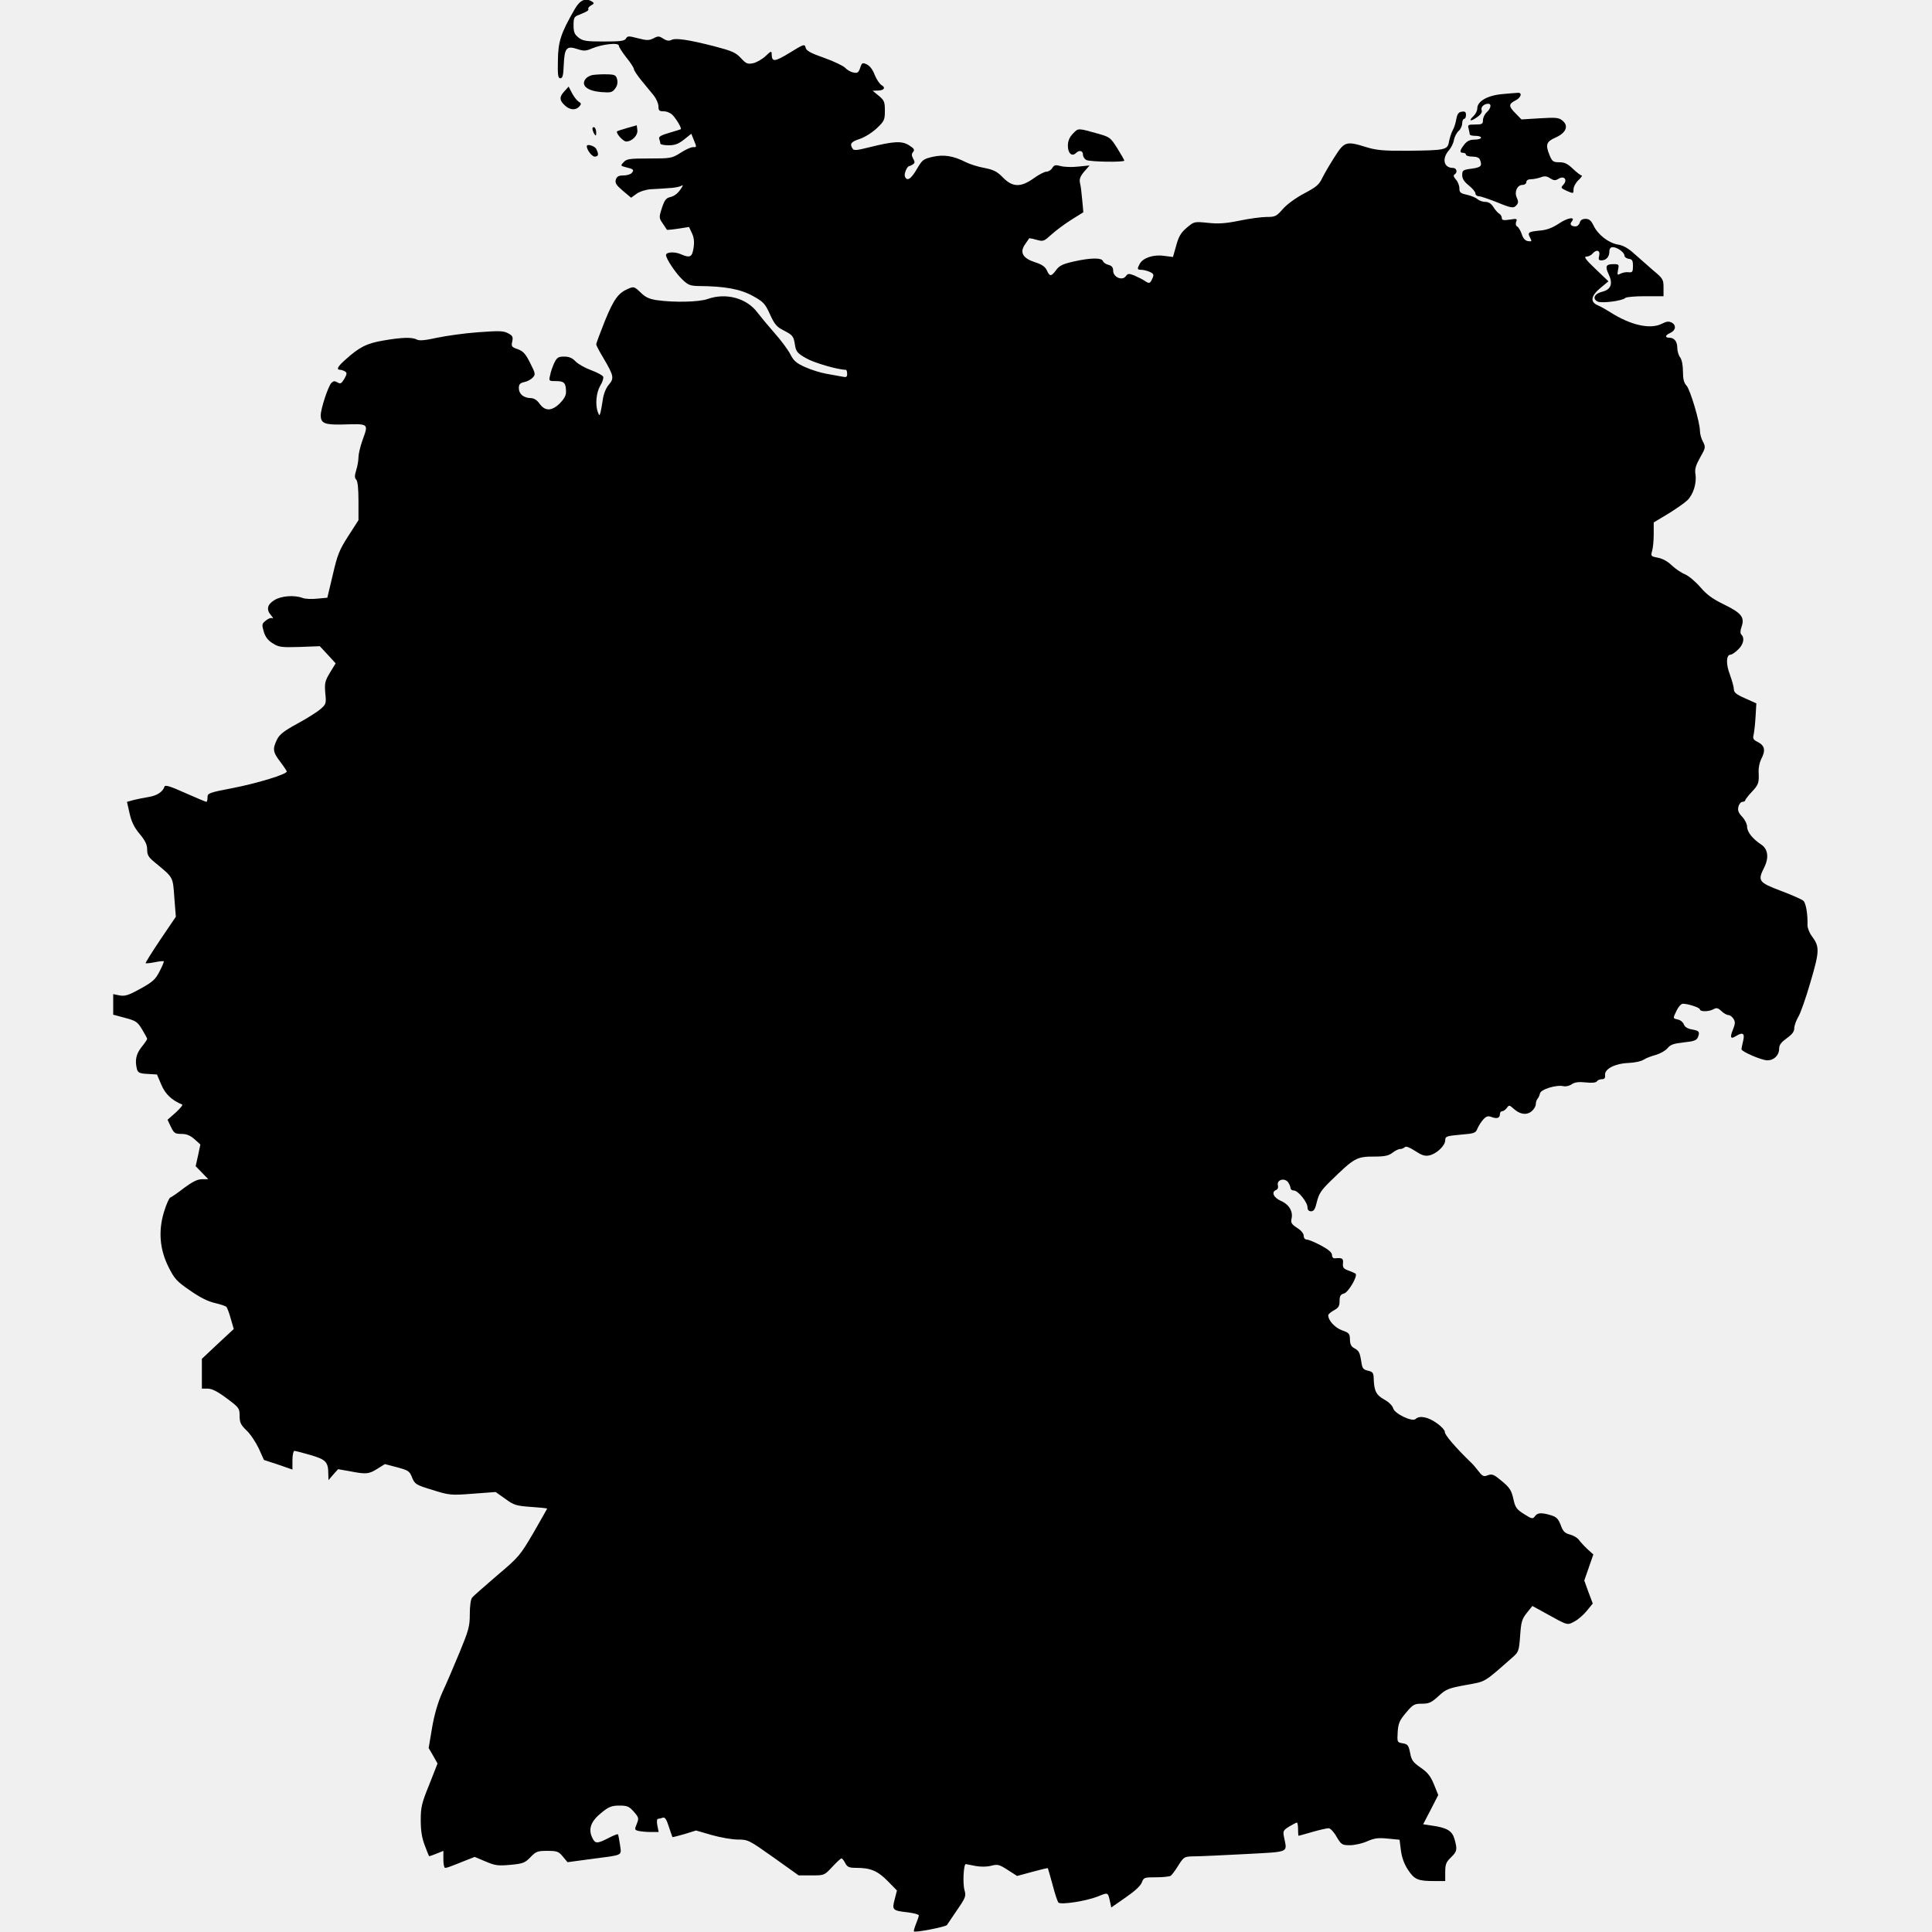
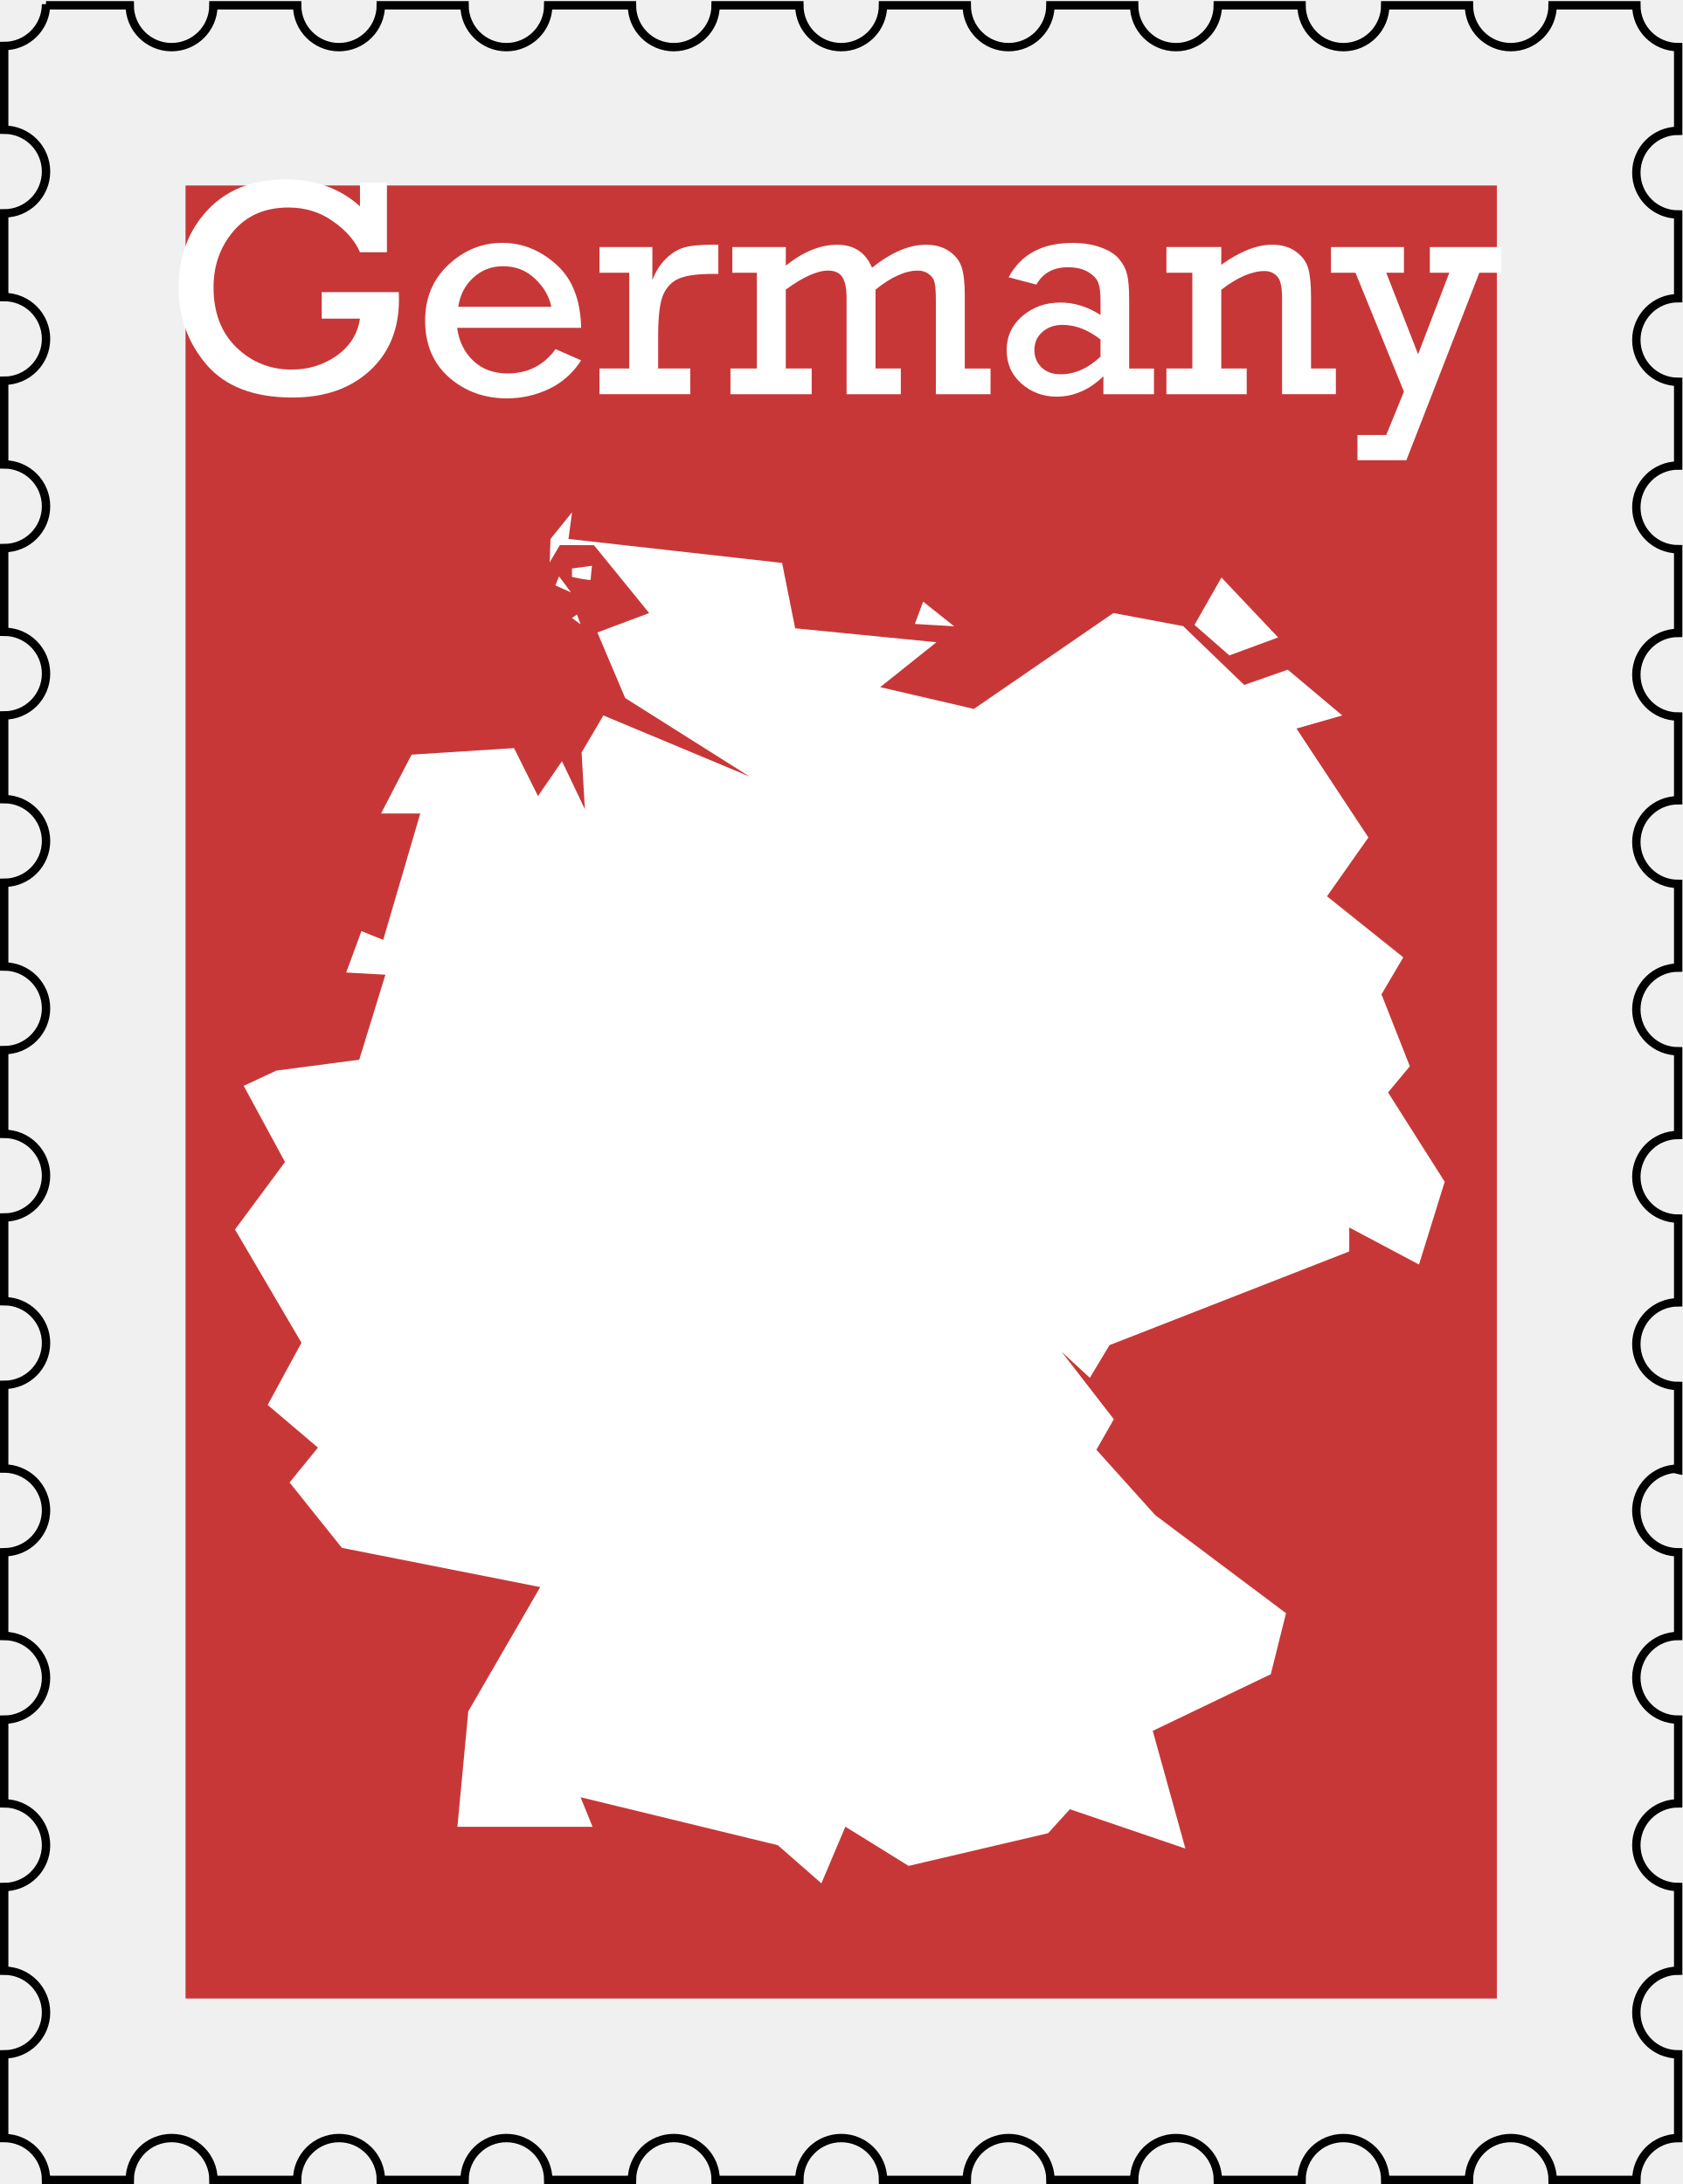
- <svg xmlns="http://www.w3.org/2000/svg" version="1.0" width="1024pt" height="1024pt" viewBox="0 0 1024 1024" preserveAspectRatio="xMidYMid meet">
-   <g transform="translate(0,1024) scale(0.1,-0.1)">
-     <path d="M3047 10193 c-74 -128 -89 -173 -90 -273 -2 -79 1 -95 13 -95 12 0 16 16 18 72 4 89 15 102 72 83 34 -11 45 -11 77 3 55 23 143 33 143 15 0 -7 18 -35 40 -63 22 -27 40 -55 40 -62 0 -6 18 -33 40 -60 21 -26 51 -62 65 -79 14 -18 25 -44 25 -58 0 -22 4 -26 28 -26 17 0 37 -9 49 -22 22 -25 47 -68 41 -73 -2 -1 -29 -10 -61 -19 -45 -13 -57 -21 -53 -32 3 -9 6 -20 6 -25 0 -5 20 -9 44 -9 33 0 52 7 81 30 l39 31 13 -32 c16 -40 17 -39 -5 -39 -10 0 -39 -13 -65 -30 -46 -29 -52 -30 -166 -30 -104 0 -120 -2 -136 -20 -17 -18 -16 -19 11 -26 42 -10 46 -14 33 -30 -6 -8 -26 -14 -45 -14 -25 0 -34 -5 -40 -22 -5 -18 2 -29 37 -59 l44 -37 29 21 c17 12 49 22 75 24 25 1 69 4 96 6 28 1 56 7 64 11 10 7 12 5 6 -5 -18 -31 -38 -48 -64 -54 -21 -5 -29 -16 -43 -58 -16 -50 -15 -53 5 -82 11 -16 21 -31 22 -33 1 -1 28 1 60 6 l57 9 15 -32 c11 -23 14 -46 9 -79 -8 -50 -18 -55 -71 -32 -32 13 -75 10 -75 -6 0 -19 50 -94 85 -128 32 -31 43 -35 88 -36 139 -1 220 -16 286 -52 58 -32 66 -41 92 -98 24 -53 36 -67 72 -85 50 -26 53 -30 61 -80 5 -32 13 -42 59 -68 41 -24 169 -61 210 -61 4 0 7 -10 7 -21 0 -18 -4 -20 -27 -15 -16 3 -53 10 -83 15 -30 5 -81 21 -112 35 -47 21 -61 33 -79 68 -12 24 -50 75 -84 113 -34 39 -74 87 -90 108 -57 77 -167 107 -265 72 -46 -16 -176 -19 -268 -6 -40 6 -61 15 -87 41 -31 30 -36 32 -62 21 -56 -23 -79 -55 -127 -172 -25 -63 -46 -119 -46 -124 0 -5 17 -38 39 -74 55 -94 57 -106 27 -141 -15 -18 -27 -49 -31 -78 -4 -26 -9 -56 -12 -67 -6 -20 -6 -20 -14 0 -15 39 -9 103 12 140 12 19 19 41 16 48 -3 8 -32 23 -64 35 -33 12 -70 33 -83 47 -17 18 -34 25 -60 25 -31 0 -38 -5 -52 -33 -8 -17 -19 -47 -22 -65 -8 -32 -7 -32 32 -32 43 0 52 -10 52 -59 0 -18 -12 -38 -33 -59 -43 -42 -78 -42 -107 -2 -14 20 -30 30 -48 30 -37 1 -62 22 -62 53 0 20 6 27 29 32 16 3 36 14 45 24 15 16 14 22 -14 77 -24 48 -36 62 -65 73 -33 11 -36 15 -30 41 5 25 2 31 -23 44 -24 13 -49 13 -158 5 -71 -5 -169 -19 -217 -29 -63 -14 -94 -17 -107 -10 -26 14 -81 12 -179 -5 -89 -15 -128 -36 -201 -102 -41 -36 -49 -53 -27 -53 6 0 18 -4 26 -9 11 -7 10 -14 -4 -39 -16 -26 -21 -28 -36 -19 -15 9 -22 8 -33 -3 -17 -19 -56 -136 -56 -171 0 -42 20 -51 112 -49 147 4 142 8 108 -87 -11 -32 -20 -70 -20 -86 0 -17 -5 -47 -12 -69 -9 -29 -9 -41 0 -50 8 -8 12 -49 12 -114 l0 -101 -54 -84 c-47 -73 -58 -100 -82 -205 l-29 -122 -53 -5 c-30 -3 -65 -2 -79 4 -43 16 -113 11 -149 -12 -38 -23 -44 -51 -16 -82 9 -11 12 -17 6 -14 -7 4 -22 -1 -35 -12 -21 -17 -22 -21 -11 -59 9 -29 23 -47 48 -62 31 -20 46 -22 142 -19 l107 4 42 -45 42 -46 -30 -49 c-27 -45 -29 -56 -25 -108 6 -56 4 -60 -25 -85 -17 -15 -72 -50 -122 -77 -72 -39 -96 -58 -109 -85 -24 -50 -22 -66 17 -117 19 -25 35 -49 35 -52 0 -15 -155 -62 -282 -87 -131 -25 -138 -28 -138 -50 0 -13 -3 -24 -6 -24 -3 0 -54 21 -112 47 -80 36 -107 44 -110 34 -9 -28 -40 -48 -83 -55 -24 -4 -60 -11 -80 -16 l-36 -10 14 -62 c10 -44 25 -75 54 -109 29 -35 39 -56 39 -82 0 -29 7 -41 43 -70 97 -80 93 -73 101 -185 l8 -101 -82 -121 c-45 -67 -80 -123 -78 -125 2 -2 23 0 48 5 25 5 46 7 48 5 2 -2 -8 -26 -22 -53 -22 -43 -36 -56 -101 -92 -63 -35 -82 -41 -111 -36 l-34 7 0 -54 0 -55 63 -17 c57 -15 66 -21 90 -61 15 -25 27 -47 27 -50 0 -4 -13 -23 -30 -44 -29 -37 -36 -71 -24 -117 5 -18 14 -23 56 -25 l50 -3 23 -54 c20 -49 56 -83 110 -105 6 -2 -10 -21 -34 -43 l-43 -38 18 -38 c16 -33 22 -37 56 -37 27 0 46 -8 69 -28 l31 -28 -12 -57 -13 -58 33 -34 34 -35 -33 0 c-24 0 -50 -13 -95 -46 -33 -26 -67 -49 -73 -51 -7 -3 -22 -37 -34 -77 -31 -102 -22 -200 25 -293 30 -60 43 -75 112 -122 51 -36 96 -59 132 -67 30 -7 58 -16 62 -21 4 -4 15 -32 23 -62 l16 -55 -85 -79 -84 -79 0 -79 0 -79 31 0 c22 0 52 -15 100 -51 66 -49 69 -53 69 -93 0 -35 6 -48 36 -77 20 -18 49 -62 65 -95 l28 -62 76 -25 75 -26 0 50 c0 27 5 49 10 49 6 0 45 -10 86 -22 82 -24 94 -37 94 -101 l1 -32 25 29 26 29 63 -11 c87 -17 100 -15 145 13 l40 25 65 -17 c59 -16 66 -20 79 -54 15 -36 20 -39 108 -66 90 -28 97 -29 214 -20 l121 9 51 -36 c46 -34 58 -37 136 -43 47 -3 86 -7 86 -9 0 -1 -33 -59 -72 -127 -71 -121 -77 -129 -193 -227 -66 -57 -126 -109 -133 -118 -7 -9 -12 -45 -12 -88 0 -64 -6 -85 -55 -204 -30 -73 -71 -168 -91 -211 -23 -52 -42 -116 -54 -187 l-18 -107 24 -41 23 -41 -44 -112 c-40 -98 -45 -120 -45 -188 0 -55 6 -94 21 -133 11 -30 22 -56 23 -58 2 -1 19 5 39 13 l37 15 0 -45 c0 -25 4 -45 9 -45 10 0 19 3 106 38 l51 20 57 -24 c51 -22 67 -24 132 -18 66 6 77 10 106 40 30 31 38 34 90 34 51 0 60 -3 82 -30 l25 -30 119 16 c182 24 167 16 159 77 -4 28 -9 53 -11 55 -2 2 -20 -5 -42 -16 -70 -36 -78 -36 -95 0 -21 46 -5 87 52 132 37 30 53 36 93 36 41 0 51 -4 76 -32 27 -31 28 -35 16 -65 -12 -29 -12 -32 8 -37 12 -3 41 -6 65 -6 l43 0 -7 35 c-4 22 -2 35 4 35 6 0 17 3 25 6 11 4 20 -9 32 -48 10 -29 18 -54 19 -55 1 -1 30 6 64 16 l61 19 83 -24 c46 -13 108 -24 139 -24 54 0 59 -3 189 -95 l133 -95 68 0 c68 0 68 0 110 45 23 25 45 45 49 45 4 0 13 -11 20 -25 11 -21 21 -25 59 -25 75 0 113 -16 166 -70 l49 -50 -12 -47 c-15 -56 -12 -60 71 -69 31 -4 57 -11 57 -16 0 -5 -7 -25 -15 -45 -8 -20 -13 -38 -11 -40 7 -7 168 24 175 34 3 5 28 41 54 80 45 65 48 73 39 105 -10 35 -5 138 7 138 3 -1 26 -5 51 -10 28 -5 59 -5 83 1 35 9 43 7 88 -22 l50 -32 81 22 c44 12 81 21 82 19 1 -2 12 -41 25 -88 12 -47 26 -89 31 -94 13 -13 147 8 208 32 56 23 54 24 66 -30 l6 -28 76 53 c48 33 80 62 86 80 10 26 13 27 76 27 37 0 72 4 77 8 6 4 24 28 40 54 30 47 31 48 85 49 30 0 152 6 270 12 240 13 222 6 206 88 -7 34 -5 38 27 58 19 11 37 21 41 21 3 0 6 -16 6 -35 0 -19 1 -35 3 -35 1 0 34 9 72 20 38 11 77 20 87 20 9 0 28 -20 42 -45 25 -42 29 -45 71 -45 24 0 65 9 92 21 39 17 59 19 109 14 l62 -6 7 -56 c5 -38 17 -72 38 -104 35 -52 52 -59 143 -59 l54 0 0 48 c0 41 5 53 30 77 33 32 35 42 19 98 -12 43 -40 60 -120 71 l-46 7 40 77 40 78 -23 57 c-18 44 -34 63 -70 88 -40 28 -49 39 -56 78 -8 40 -13 47 -39 51 -30 5 -30 6 -27 60 3 46 10 62 44 102 37 44 44 48 84 48 38 0 51 6 88 40 40 37 52 42 145 59 109 20 91 9 247 146 33 29 35 34 41 115 5 74 10 90 36 122 l29 36 71 -39 c119 -66 113 -64 152 -43 20 10 49 36 66 57 l31 38 -23 61 -22 61 24 69 24 69 -32 29 c-18 17 -38 39 -45 49 -8 11 -29 23 -48 28 -27 7 -36 17 -48 50 -13 33 -22 43 -52 52 -51 15 -71 14 -85 -6 -11 -15 -16 -14 -57 12 -40 25 -47 35 -57 81 -10 45 -20 60 -61 94 -42 35 -51 39 -74 31 -22 -9 -28 -6 -50 22 -14 18 -31 38 -38 44 -81 78 -142 149 -140 163 1 8 -18 30 -43 47 -45 33 -92 42 -112 22 -17 -17 -112 28 -119 57 -4 14 -23 33 -47 46 -43 24 -54 46 -56 110 -1 32 -5 37 -30 43 -26 6 -31 12 -36 49 -8 49 -12 57 -40 72 -14 8 -20 22 -20 45 -1 31 -5 35 -42 48 -38 14 -73 52 -73 80 0 6 14 17 30 26 24 13 30 22 30 49 0 27 5 35 23 40 23 5 74 92 62 105 -4 3 -21 11 -38 17 -26 9 -31 16 -29 38 3 26 -4 30 -40 27 -12 -2 -18 5 -18 17 0 13 -18 29 -59 51 -32 17 -66 31 -75 31 -9 0 -16 8 -16 20 0 12 -14 29 -35 42 -29 19 -34 27 -30 47 10 39 -12 77 -56 96 -40 18 -52 48 -25 58 9 4 12 14 9 25 -7 29 35 41 54 16 7 -10 13 -24 13 -31 0 -7 8 -13 18 -13 22 0 72 -62 72 -89 0 -14 7 -21 19 -21 15 0 22 12 31 51 10 41 23 61 69 106 131 128 140 133 239 133 51 0 73 5 92 20 14 11 32 20 41 20 8 0 19 4 25 10 6 6 25 -1 54 -20 35 -23 52 -29 75 -24 39 8 85 52 85 80 0 21 6 23 81 30 75 6 81 9 90 33 6 14 20 36 31 48 16 17 25 20 45 12 28 -10 43 -5 43 17 0 8 5 14 11 14 7 0 18 8 25 17 12 17 14 17 36 -3 34 -31 69 -36 96 -14 12 10 22 27 22 37 0 10 4 23 9 29 5 5 11 18 13 28 3 22 88 48 125 39 12 -3 32 2 43 10 16 11 37 14 75 10 33 -4 55 -1 59 6 4 6 16 11 26 11 14 0 19 6 17 22 -3 32 52 61 123 64 32 1 68 9 81 17 13 9 43 20 66 26 23 7 50 22 61 35 15 19 32 25 86 31 56 6 69 11 76 29 10 28 6 33 -34 40 -22 4 -37 14 -41 26 -4 11 -17 23 -31 26 -29 7 -28 5 -7 49 9 19 24 35 32 35 29 0 91 -21 91 -30 0 -13 47 -13 72 1 16 9 24 7 42 -10 12 -12 29 -21 37 -21 8 0 20 -9 27 -20 10 -16 9 -27 -3 -57 -17 -41 -13 -53 15 -35 37 23 49 16 39 -25 -5 -21 -9 -41 -9 -44 0 -13 108 -59 137 -59 36 0 63 27 63 63 0 19 11 33 40 54 28 20 40 35 40 53 0 14 10 41 21 60 12 19 41 102 65 185 48 163 49 187 8 242 -14 18 -24 45 -24 60 2 56 -8 115 -21 128 -8 8 -61 31 -119 53 -119 45 -125 53 -90 123 27 53 21 100 -17 124 -44 29 -73 66 -73 93 0 14 -12 38 -26 53 -20 21 -25 34 -20 53 3 14 13 26 21 26 8 0 15 4 15 8 0 4 16 25 35 45 36 38 39 48 36 107 -1 19 5 49 13 65 25 47 20 72 -15 91 -27 13 -30 19 -24 42 3 15 8 58 10 96 l4 68 -60 27 c-46 20 -59 31 -59 47 0 12 -10 47 -21 78 -22 56 -20 106 3 106 7 0 25 12 40 27 29 27 36 61 18 79 -7 7 -7 21 1 43 17 49 -1 72 -93 117 -60 29 -92 52 -126 92 -25 29 -62 60 -81 68 -20 8 -52 30 -71 48 -21 21 -50 36 -73 40 -37 7 -38 9 -31 34 5 15 9 55 9 90 l0 63 75 45 c41 25 87 57 103 72 32 31 51 92 43 140 -4 26 2 46 25 87 29 51 30 55 15 84 -9 16 -16 42 -16 57 0 45 -51 218 -71 240 -14 15 -19 35 -19 75 0 33 -6 63 -15 75 -8 10 -15 33 -15 50 0 34 -16 54 -42 54 -25 0 -23 13 4 25 30 13 34 41 9 55 -16 8 -28 7 -53 -6 -61 -31 -165 -8 -273 61 -22 14 -52 31 -67 37 -41 18 -36 50 15 92 l42 35 -69 66 c-51 48 -63 65 -48 65 11 0 25 7 32 15 21 25 43 19 36 -10 -5 -20 -3 -25 12 -25 25 0 42 19 42 47 0 15 6 23 18 23 24 0 62 -28 62 -45 0 -7 10 -15 23 -17 18 -2 22 -9 22 -38 0 -31 -3 -35 -23 -33 -13 2 -32 -2 -42 -7 -18 -10 -19 -8 -14 20 6 28 5 30 -24 30 -40 0 -46 -11 -26 -53 24 -51 13 -81 -33 -93 -42 -10 -55 -37 -26 -52 20 -11 132 3 148 19 5 5 52 9 105 9 l97 0 0 46 c0 43 -3 48 -56 92 -30 26 -75 66 -100 88 -32 29 -59 44 -87 48 -49 9 -105 52 -128 101 -13 26 -23 35 -42 35 -17 0 -28 -7 -31 -20 -3 -11 -13 -20 -22 -20 -24 0 -33 11 -21 25 23 28 -20 22 -66 -9 -35 -23 -64 -35 -102 -38 -62 -6 -67 -10 -52 -38 10 -19 9 -21 -11 -18 -15 2 -26 14 -33 36 -6 18 -17 37 -24 41 -8 4 -10 15 -6 26 7 16 3 17 -34 11 -33 -5 -42 -3 -42 8 0 8 -6 19 -13 23 -8 4 -22 20 -32 36 -11 18 -26 27 -43 27 -14 0 -33 7 -42 15 -9 8 -34 18 -56 23 -33 7 -39 12 -39 34 0 14 -8 35 -18 46 -12 13 -15 22 -8 27 18 11 12 35 -8 35 -50 0 -60 51 -20 95 10 12 22 35 25 52 3 18 15 40 25 49 11 9 19 28 19 41 0 12 5 23 10 23 6 0 10 9 10 21 0 15 -5 20 -22 17 -17 -2 -24 -12 -29 -38 -3 -19 -11 -46 -19 -60 -8 -14 -16 -41 -20 -60 -7 -45 -19 -47 -220 -49 -129 -1 -166 3 -218 19 -106 33 -116 30 -166 -48 -24 -37 -54 -88 -66 -112 -18 -39 -33 -51 -97 -85 -44 -23 -92 -58 -113 -82 -35 -40 -41 -43 -88 -43 -27 0 -92 -9 -145 -20 -73 -15 -111 -17 -166 -11 -71 7 -72 7 -111 -26 -31 -26 -43 -47 -56 -95 l-17 -60 -48 6 c-56 8 -111 -11 -128 -42 -15 -28 -14 -32 9 -32 10 0 30 -5 44 -11 21 -10 23 -15 14 -35 -13 -28 -17 -29 -43 -11 -11 7 -35 19 -53 27 -29 11 -34 11 -45 -4 -19 -26 -67 -5 -67 29 0 18 -7 26 -24 31 -14 3 -27 12 -30 20 -7 19 -66 18 -155 -2 -58 -13 -76 -22 -93 -45 -27 -36 -34 -36 -50 -1 -9 19 -27 31 -62 42 -65 21 -83 52 -53 95 11 16 21 31 22 32 1 1 18 -2 39 -8 36 -10 39 -8 79 28 23 21 70 56 105 78 l64 40 -6 65 c-3 36 -8 77 -12 91 -4 19 1 34 22 59 l29 33 -61 -6 c-34 -4 -75 -2 -93 3 -26 7 -34 6 -44 -11 -6 -10 -20 -19 -31 -19 -10 0 -41 -16 -67 -35 -69 -49 -112 -48 -163 4 -31 32 -49 41 -99 51 -34 6 -77 20 -97 30 -67 34 -116 42 -176 29 -51 -12 -56 -16 -85 -66 -31 -53 -52 -66 -63 -38 -5 15 12 55 24 55 3 0 11 4 19 9 10 7 11 13 1 30 -9 17 -9 26 0 36 9 11 5 18 -22 35 -38 24 -80 22 -212 -11 -64 -16 -81 -18 -87 -7 -17 26 -8 37 39 52 26 9 66 34 90 57 39 37 42 44 42 92 0 46 -3 55 -32 79 l-33 27 27 1 c34 0 44 16 20 29 -10 6 -26 30 -36 54 -10 28 -26 48 -42 56 -23 10 -26 9 -35 -19 -9 -26 -15 -29 -37 -24 -15 3 -34 15 -43 25 -10 10 -59 34 -110 52 -72 25 -95 38 -99 54 -5 21 -9 20 -85 -27 -81 -49 -94 -50 -95 -6 0 17 -4 16 -32 -11 -18 -17 -48 -34 -66 -38 -30 -6 -37 -3 -65 27 -28 30 -47 38 -142 63 -138 35 -205 45 -227 33 -12 -6 -26 -4 -42 7 -22 14 -28 15 -52 2 -24 -12 -35 -12 -82 0 -50 13 -56 13 -64 -1 -7 -13 -29 -16 -117 -16 -94 0 -112 3 -135 21 -21 17 -26 29 -26 65 0 39 3 46 28 55 45 18 54 24 50 32 -2 5 5 13 16 19 15 8 16 12 5 19 -35 22 -64 10 -92 -38z" />
-     <path d="M3145 9843 c-17 -2 -37 -13 -44 -25 -21 -33 14 -60 85 -66 51 -4 59 -2 74 18 12 16 15 31 11 49 -6 23 -13 26 -52 27 -24 1 -58 -1 -74 -3z" />
-     <path d="M2992 9757 c-28 -30 -28 -48 1 -75 27 -26 59 -28 78 -6 11 13 10 17 -4 25 -9 6 -25 26 -35 45 l-18 35 -22 -24z" />
-     <path d="M7960 9741 c-76 -7 -130 -38 -130 -75 0 -13 -9 -31 -20 -41 -29 -27 -16 -31 19 -6 20 14 28 27 24 37 -6 16 12 34 35 34 19 0 14 -25 -8 -45 -11 -10 -20 -29 -20 -42 0 -20 -5 -23 -41 -23 -38 0 -41 -2 -35 -22 3 -13 6 -26 6 -30 0 -5 14 -8 30 -8 17 0 30 -4 30 -10 0 -5 -15 -10 -34 -10 -25 0 -40 -7 -55 -26 -25 -32 -26 -44 -6 -44 8 0 15 -4 15 -10 0 -5 15 -10 34 -10 22 0 36 -6 40 -16 13 -34 6 -41 -44 -48 -46 -6 -50 -9 -50 -34 0 -19 10 -35 35 -55 19 -15 35 -34 35 -42 0 -8 8 -15 18 -15 9 0 50 -14 91 -30 83 -34 94 -36 110 -16 9 10 9 20 0 39 -14 31 3 67 31 67 11 0 20 7 20 15 0 9 9 15 24 15 14 0 37 5 52 10 20 8 32 7 50 -5 19 -12 27 -13 44 -3 29 19 50 -4 27 -30 -16 -17 -15 -19 18 -34 35 -15 35 -15 35 9 0 13 12 35 26 48 15 14 22 25 17 25 -5 0 -26 16 -46 35 -28 27 -44 35 -72 35 -32 0 -38 4 -51 35 -24 58 -19 74 31 96 56 25 71 62 36 90 -19 16 -35 17 -119 12 l-98 -6 -32 33 c-37 37 -37 49 1 68 30 15 37 43 10 40 -10 0 -47 -4 -83 -7z" />
-     <path d="M3325 9562 c-27 -8 -52 -16 -54 -18 -9 -8 31 -54 48 -54 31 0 63 33 59 61 l-3 25 -50 -14z" />
-     <path d="M3140 9558 c0 -7 5 -20 10 -28 8 -12 10 -11 10 7 0 12 -4 25 -10 28 -5 3 -10 0 -10 -7z" />
-     <path d="M5687 9532 c-19 -20 -27 -39 -27 -65 0 -40 22 -59 43 -38 17 17 37 13 37 -9 0 -10 8 -23 18 -28 19 -10 202 -13 201 -3 0 3 -17 33 -37 65 -35 56 -41 60 -97 76 -114 32 -109 32 -138 2z" />
-     <path d="M3110 9465 c0 -19 27 -55 42 -55 20 0 23 12 8 41 -9 16 -50 28 -50 14z" />
+ <svg xmlns="http://www.w3.org/2000/svg" id="germany-stamp" height="783" width="603" version="1.1" viewBox="0 0 603 783">
+   <g id="border" transform="translate(1.5 -270.9)">
+     <path d="m15 272.4a15 15 0 0 1 -15 15v30a15 15 0 0 1 15 15 15 15 0 0 1 -15 15v30a15 15 0 0 1 15 15 15 15 0 0 1 -15 15v30a15 15 0 0 1 15 15 15 15 0 0 1 -15 15v30a15 15 0 0 1 15 15 15 15 0 0 1 -15 15v30a15 15 0 0 1 15 15 15 15 0 0 1 -15 15v30a15 15 0 0 1 15 15 15 15 0 0 1 -15 15v30a15 15 0 0 1 15 15 15 15 0 0 1 -15 15v30a15 15 0 0 1 15 15 15 15 0 0 1 -15 15v30a15 15 0 0 1 4.012 0.547 15 15 0 0 1 2.793 1.086 15 15 0 0 1 1.301 0.746 15 15 0 0 1 3.367 2.957 15 15 0 0 1 2.857 5.23 15 15 0 0 1 0.67 4.434 15 15 0 0 1 -0.037 1.061 15 15 0 0 1 -0.182 1.488 15 15 0 0 1 -1.414 4.256 15 15 0 0 1 -0.746 1.301 15 15 0 0 1 -0.871 1.219 15 15 0 0 1 -0.99 1.127 15 15 0 0 1 -2.291 1.93 15 15 0 0 1 -1.277 0.783 15 15 0 0 1 -5.693 1.762 15 15 0 0 1 -1.499 0.1v30a15 15 0 0 1 15 15 15 15 0 0 1 -15 15v30a15 15 0 0 1 15 15 15 15 0 0 1 -15 15v30a15 15 0 0 1 15 15 15 15 0 0 1 -15 15v30a15 15 0 0 1 0.006 0 15 15 0 0 1 15 15h30a15 15 0 0 1 15 -15 15 15 0 0 1 15 15h30a15 15 0 0 1 15 -15 15 15 0 0 1 15 15h30a15 15 0 0 1 15 -15 15 15 0 0 1 15 15h30a15 15 0 0 1 15 -15 15 15 0 0 1 15 15h30a15 15 0 0 1 15 -15 15 15 0 0 1 15 15h30a15 15 0 0 1 15 -15 15 15 0 0 1 15 15h30a15 15 0 0 1 15 -15 15 15 0 0 1 15 15h30a15 15 0 0 1 15 -15 15 15 0 0 1 15 15h30a15 15 0 0 1 15 -15 15 15 0 0 1 15 15h30a15 15 0 0 1 14.99 -15v-30a15 15 0 0 1 -15 -15 15 15 0 0 1 15 -15v-30a15 15 0 0 1 -15 -15 15 15 0 0 1 15 -15v-30a15 15 0 0 1 -15 -15 15 15 0 0 1 15 -15v-30a15 15 0 0 1 -1.061 -0.037 15 15 0 0 1 -1.488 -0.182 15 15 0 0 1 -5.557 -2.16 15 15 0 0 1 -1.219 -0.871 15 15 0 0 1 -1.127 -0.99 15 15 0 0 1 -1.93 -2.291 15 15 0 0 1 -0.783 -1.277 15 15 0 0 1 -0.652 -1.35 15 15 0 0 1 -0.885 -2.861 15 15 0 0 1 -0.225 -1.482 15 15 0 0 1 -0.074 -1.498 15 15 0 0 1 0.037 -1.061 15 15 0 0 1 0.51 -2.951 15 15 0 0 1 0.473 -1.424 15 15 0 0 1 1.359 -2.67 15 15 0 0 1 4.152 -4.275 15 15 0 0 1 2.627 -1.436 15 15 0 0 1 1.408 -0.514 15 15 0 0 1 1.453 -0.371 15 15 0 0 1 1.482 -0.225 15 15 0 0 1 1.5 0.3v-30a15 15 0 0 1 -15 -15 15 15 0 0 1 15 -15v-30a15 15 0 0 1 -15 -15 15 15 0 0 1 15 -15v-30a15 15 0 0 1 -15 -15 15 15 0 0 1 15 -15v-30a15 15 0 0 1 -15 -15 15 15 0 0 1 15 -15v-30a15 15 0 0 1 -15 -15 15 15 0 0 1 15 -15v-30a15 15 0 0 1 -15 -15 15 15 0 0 1 15 -15v-30a15 15 0 0 1 -15 -15 15 15 0 0 1 15 -15v-30a15 15 0 0 1 -15 -15 15 15 0 0 1 15 -15v-30a15 15 0 0 1 -15 -15h-30a15 15 0 0 1 -15 15 15 15 0 0 1 -15 -15h-30a15 15 0 0 1 -15 15 15 15 0 0 1 -15 -15h-30a15 15 0 0 1 -15 15 15 15 0 0 1 -15 -15h-30a15 15 0 0 1 -15 15 15 15 0 0 1 -15 -15h-30a15 15 0 0 1 -15 15 15 15 0 0 1 -15 -15h-30a15 15 0 0 1 -15 15 15 15 0 0 1 -15 -15h-30a15 15 0 0 1 -15 15 15 15 0 0 1 -15 -15h-30a15 15 0 0 1 -15 15 15 15 0 0 1 -15 -15h-30a15 15 0 0 1 -15 15 15 15 0 0 1 -15 -15h-30z" stroke="#000" stroke-miterlimit="4.8" stroke-width="3" fill="none" />
+   </g>
+   <g id="background" transform="translate(1.5,-218.5)">
+     <rect height="650" width="470" y="285" x="65" fill="#c83737" />
+   </g>
+   <g id="content" transform="translate(1.5,-218.5)" fill="#fff">
+     <g transform="scale(1.001 .9992)">
+       <path style="" d="m113.7 323.5h27.6q0.055 1.473 0.055 2.619 0 15.98-10.47 25.59-10.47 9.601-27.66 9.601-20.57 0-30.66-11.67-10.09-11.73-10.09-27.71 0-16.75 10.31-27.82t27.99-11.07q15.88 0 26.62 9.656v-8.456h9.656v24.93h-9.656q-2.728-6.274-9.711-11.13-6.928-4.91-15.88-4.91-12.44 0-19.64 8.401-7.201 8.401-7.201 20.24 0 13.58 8.183 21.55 8.238 7.965 19.8 7.965 9.056 0 16.15-5.019 7.092-5.074 8.292-13.26h-13.69v-9.492z" />
+       <path style="" d="m206.6 336.3h-44.41q0.982 7.31 5.783 11.84 4.801 4.528 12.27 4.528 10.86 0 17.18-8.729l9.165 4.037q-4.473 6.928-11.62 10.31-7.147 3.328-14.95 3.328-12.11 0-20.73-7.528-8.565-7.583-8.565-20.4 0-12.17 8.347-20.02 8.401-7.856 19.26-7.856 10.64 0 19.26 7.692 8.674 7.638 9.001 22.8zm-10.69-7.528q-1.091-5.564-5.783-10.04-4.692-4.528-11.51-4.528-6.219 0-10.64 4.092-4.419 4.037-5.401 10.47h33.33z" />
+       <path style="" d="m223.8 350.9v-34.37h-10.64v-9.22h18.93v11.89q1.746-4.637 4.855-7.692 3.11-3.055 6.546-4.037 3.491-0.982 9.492-0.982h2.728v10.47h-2.073q-7.91 0-11.84 1.582-3.873 1.582-5.783 5.783-1.855 4.146-1.855 14.95v11.62h11.51v9.22h-32.51v-9.22h10.64z" />
+       <path style="" d="m269.5 350.9v-34.37h-8.783v-9.22h19.15v6.656q9.383-7.474 18.38-7.474 9.056 0 12.49 8.238 10.31-8.238 19.2-8.238 5.128 0 8.401 2.291 3.328 2.237 4.473 5.728 1.146 3.437 1.146 10.2v26.19h9.22v9.22h-19.58v-33.55q0-4.583-0.436-6.437-0.382-1.909-2.073-3.11-1.637-1.255-3.982-1.255-6.656 0-15.11 6.819v28.31h9.056v9.22h-19.42v-34.53q0-5.183-1.528-7.474-1.473-2.346-5.074-2.346-5.892 0-15.17 6.819v28.31h9.274v9.22h-29.08v-9.22h9.438z" />
+       <path style="" d="m411.7 350.9v9.22h-18.11v-6.437q-7.528 7.31-16.8 7.31-7.201 0-12.55-4.692-5.292-4.692-5.292-12 0-7.365 5.619-12.22 5.674-4.855 13.64-4.855 7.419 0 14.35 4.473v-5.237q0-4.037-0.764-6.219t-3.601-3.928q-2.782-1.746-7.31-1.746-7.801 0-11.29 6.219l-9.929-2.619q6.601-12.33 22.8-12.33 5.946 0 10.26 1.637 4.364 1.582 6.492 4.146 2.128 2.509 2.837 5.455 0.764 2.946 0.764 9.383v24.44h8.892zm-19.15-10.42q-6.71-5.237-13.58-5.237-4.31 0-7.201 2.509t-2.891 6.492q0 3.71 2.509 6.219 2.564 2.509 6.928 2.509 7.528 0 14.24-6.328v-6.165z" />
+       <path style="" d="m435.8 307.3v6.383q9.983-7.201 18.22-7.201 5.128 0 8.456 2.455 3.382 2.4 4.419 5.946 1.037 3.491 1.037 10.26v25.75h8.892v9.22h-19.26v-34.53q0-6.001-1.8-7.801-1.8-1.855-4.419-1.855-6.874 0-15.55 6.71v28.26h9.11v9.22h-28.75v-9.22h9.274v-34.37h-9.274v-9.22h19.64z" />
+       <path style="" d="m501.2 359.2-17.35-42.66h-8.783v-9.22h26.13v9.22h-6.328l11.4 29.24 11.18-29.24h-6.983v-9.22h25.59v9.22h-7.856l-26.13 67.26h-17.51v-9.056h10.31l6.328-15.55z" />
+     </g>
+     <path fill-rule="evenodd" d="m326.4 442.2 2.969-8.01 11.12 8.839zm-122.9-2.141 1.795-1.243 1.312 3.522zm-4.627-14.92-1.312 3.246 5.593 2.486zm4.627-2.831v3.038s6.698 1.45 6.698 0.967c0-0.483 0.483-4.972 0.483-4.972zm232.8 3.243 20.31 21.48-17.48 6.445-12.5-10.94zm70.8 246.3-25-13.28v8.594l-85.94 33.59-7.031 11.72-10.16-9.375 18.75 24.22-6.25 10.94 21.09 23.44 46.88 35.16-5.469 21.88-42.3 20.3 11.7 42.2-41.4-14.1-7.812 8.594-50 11.72-22.66-14.06-8.594 20.31-15.62-13.67-70.7-17.2 4.3 10.6h-48.44l3.906-41.41 25.78-44.53-71.09-14.06-18.75-23.44 10.16-12.5-18.01-15.3 12.11-22.3-23.82-40.6 17.92-24.2-14.8-27.3 11.72-5.469 29.69-3.906 9.375-30.47-14.06-0.781 5.469-14.84 7.812 3.125 13.28-45.31h-14.06l10.94-21.09 36.72-2.344 8.594 17.19 8.594-12.5 8.203 17.19-1.172-20.31 7.812-13.28 52.34 21.88-44.53-28.12-9.969-23.51 18.56-6.959-19.78-24.32-12.23-0.049-3.638 6.201 0.293-8.398 7.715-9.57-1.27 9.57 76.56 8.594 4.688 23.44 50.64 4.992-20.17 16.1 33.59 7.812 50-34.38 25 4.688 21.88 21.09 15.62-5.469 19.53 16.41-16.41 4.688 25.78 39.06-14.84 21.09 27.34 21.88-7.812 13.28 10.16 25.78-7.812 9.375 20.31 32.03z" />
  </g>
</svg>
